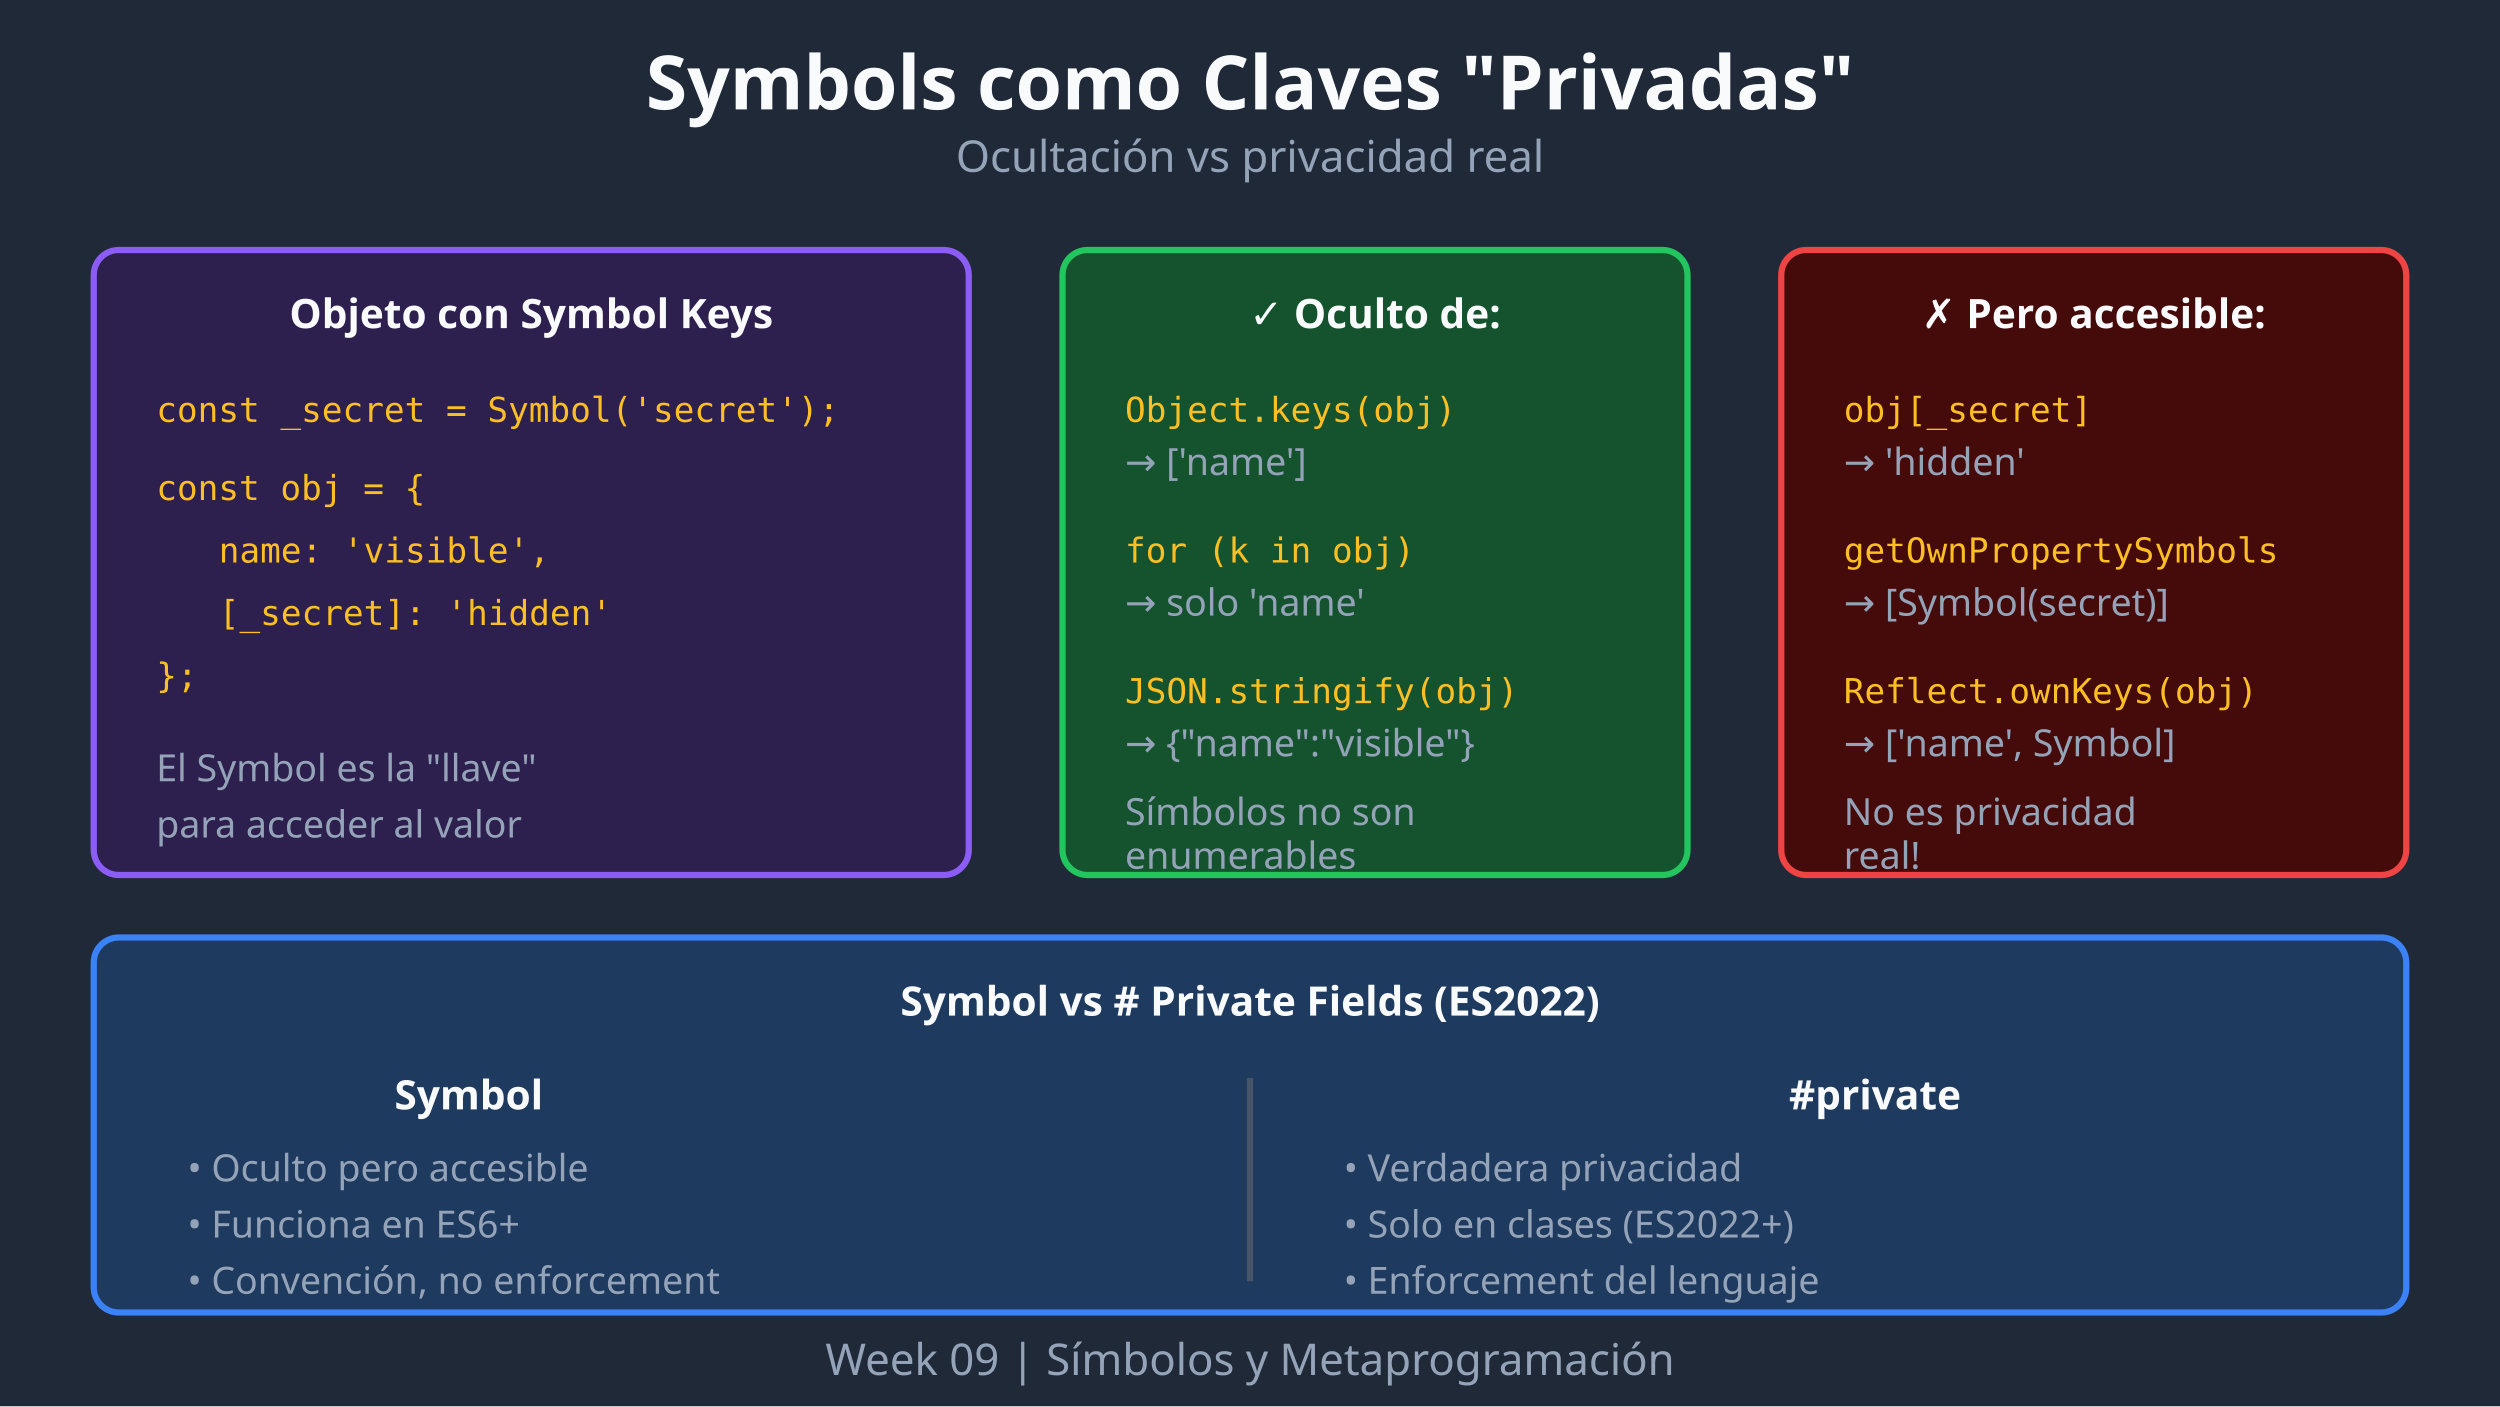
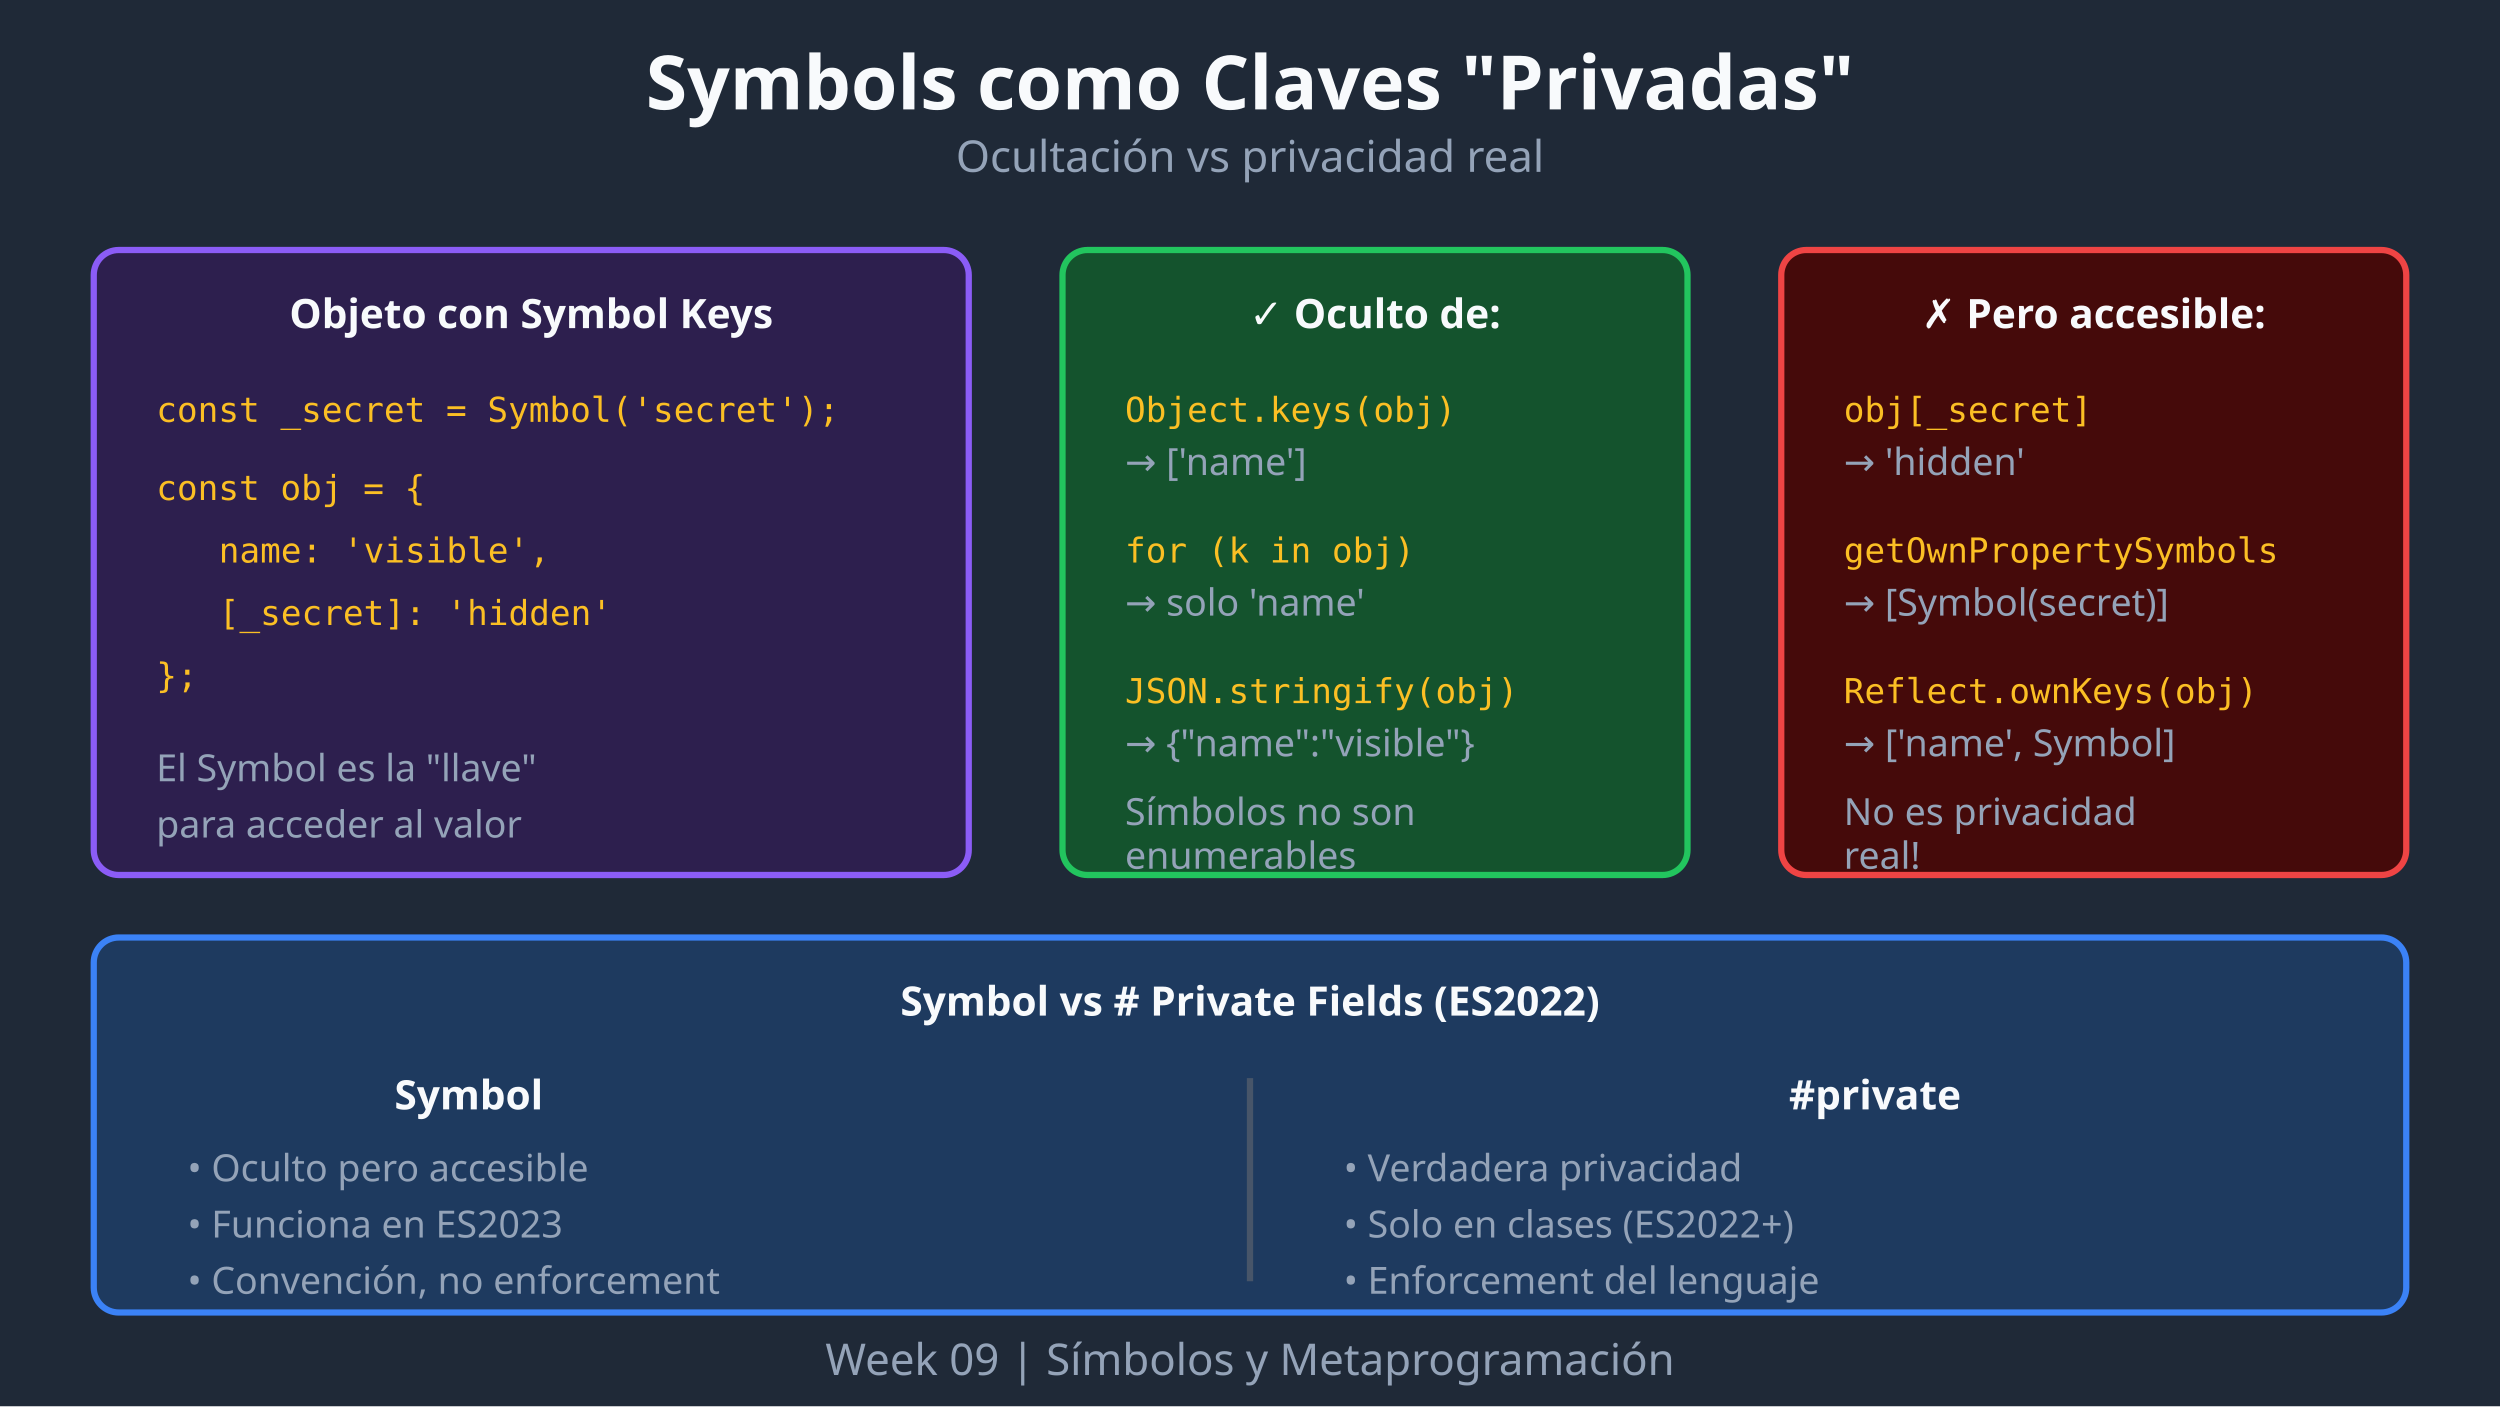
<svg xmlns="http://www.w3.org/2000/svg" viewBox="0 0 800 450">
  <defs>
    <style>
      .bg { fill: #1f2937; }
      .title { fill: #f8fafc; font-family: system-ui, sans-serif; font-size: 24px; font-weight: bold; }
      .subtitle { fill: #94a3b8; font-family: system-ui, sans-serif; font-size: 14px; }
      .label { fill: #f8fafc; font-family: system-ui, sans-serif; font-size: 13px; font-weight: 600; }
      .text { fill: #94a3b8; font-family: system-ui, sans-serif; font-size: 12px; }
      .code { fill: #fbbf24; font-family: Consolas, Monaco, monospace; font-size: 11px; }
      .box-blue { fill: #1e3a5f; stroke: #3b82f6; stroke-width: 2; rx: 8; }
      .box-purple { fill: #2d1f4e; stroke: #8b5cf6; stroke-width: 2; rx: 8; }
      .box-green { fill: #14532d; stroke: #22c55e; stroke-width: 2; rx: 8; }
      .box-red { fill: #450a0a; stroke: #ef4444; stroke-width: 2; rx: 8; }
      .accent-blue { fill: #3b82f6; }
      .accent-purple { fill: #8b5cf6; }
      .accent-green { fill: #22c55e; }
      .check { fill: #22c55e; }
      .cross { fill: #ef4444; }
    </style>
  </defs>
  <rect class="bg" width="800" height="450" />
  <text class="title" x="400" y="35" text-anchor="middle">Symbols como Claves "Privadas"</text>
  <text class="subtitle" x="400" y="55" text-anchor="middle">Ocultación vs privacidad real</text>
  <rect class="box-purple" x="30" y="80" width="280" height="200" />
  <text class="label" x="170" y="105" text-anchor="middle">Objeto con Symbol Keys</text>
  <text class="code" x="50" y="135">const _secret = Symbol('secret');</text>
  <text class="code" x="50" y="160">const obj = {</text>
  <text class="code" x="70" y="180">name: 'visible',</text>
  <text class="code" x="70" y="200">[_secret]: 'hidden'</text>
  <text class="code" x="50" y="220">};</text>
  <text class="text" x="50" y="250">El Symbol es la "llave"</text>
  <text class="text" x="50" y="268">para acceder al valor</text>
  <rect class="box-green" x="340" y="80" width="200" height="200" />
  <text class="label" x="440" y="105" text-anchor="middle">✓ Oculto de:</text>
  <text class="code" x="360" y="135">Object.keys(obj)</text>
  <text class="text" x="360" y="152" fill="#86efac">→ ['name']</text>
  <text class="code" x="360" y="180">for (k in obj)</text>
  <text class="text" x="360" y="197" fill="#86efac">→ solo 'name'</text>
  <text class="code" x="360" y="225">JSON.stringify(obj)</text>
  <text class="text" x="360" y="242" fill="#86efac">→ {"name":"visible"}</text>
  <text class="text" x="360" y="264">Símbolos no son</text>
  <text class="text" x="360" y="278">enumerables</text>
  <rect class="box-red" x="570" y="80" width="200" height="200" />
  <text class="label" x="670" y="105" text-anchor="middle">✗ Pero accesible:</text>
  <text class="code" x="590" y="135">obj[_secret]</text>
  <text class="text" x="590" y="152" fill="#fca5a5">→ 'hidden'</text>
  <text class="code" x="590" y="180">getOwnPropertySymbols</text>
  <text class="text" x="590" y="197" fill="#fca5a5">→ [Symbol(secret)]</text>
  <text class="code" x="590" y="225">Reflect.ownKeys(obj)</text>
  <text class="text" x="590" y="242" fill="#fca5a5">→ ['name', Symbol]</text>
  <text class="text" x="590" y="264">No es privacidad</text>
  <text class="text" x="590" y="278">real!</text>
  <rect class="box-blue" x="30" y="300" width="740" height="120" />
  <text class="label" x="400" y="325" text-anchor="middle">Symbol vs # Private Fields (ES2022)</text>
  <text class="label" x="150" y="355" text-anchor="middle" fill="#8b5cf6">Symbol</text>
  <text class="text" x="60" y="378">• Oculto pero accesible</text>
-   <text class="text" x="60" y="396">• Funciona en ES6+</text>
+   <text class="text" x="60" y="396">• Funciona en ES2023</text>
  <text class="text" x="60" y="414">• Convención, no enforcement</text>
  <line x1="400" y1="345" x2="400" y2="410" stroke="#475569" stroke-width="2" />
  <text class="label" x="600" y="355" text-anchor="middle" fill="#3b82f6">#private</text>
  <text class="text" x="430" y="378">• Verdadera privacidad</text>
  <text class="text" x="430" y="396">• Solo en clases (ES2022+)</text>
  <text class="text" x="430" y="414">• Enforcement del lenguaje</text>
  <text class="subtitle" x="400" y="440" text-anchor="middle">Week 09 | Símbolos y Metaprogramación</text>
</svg>
